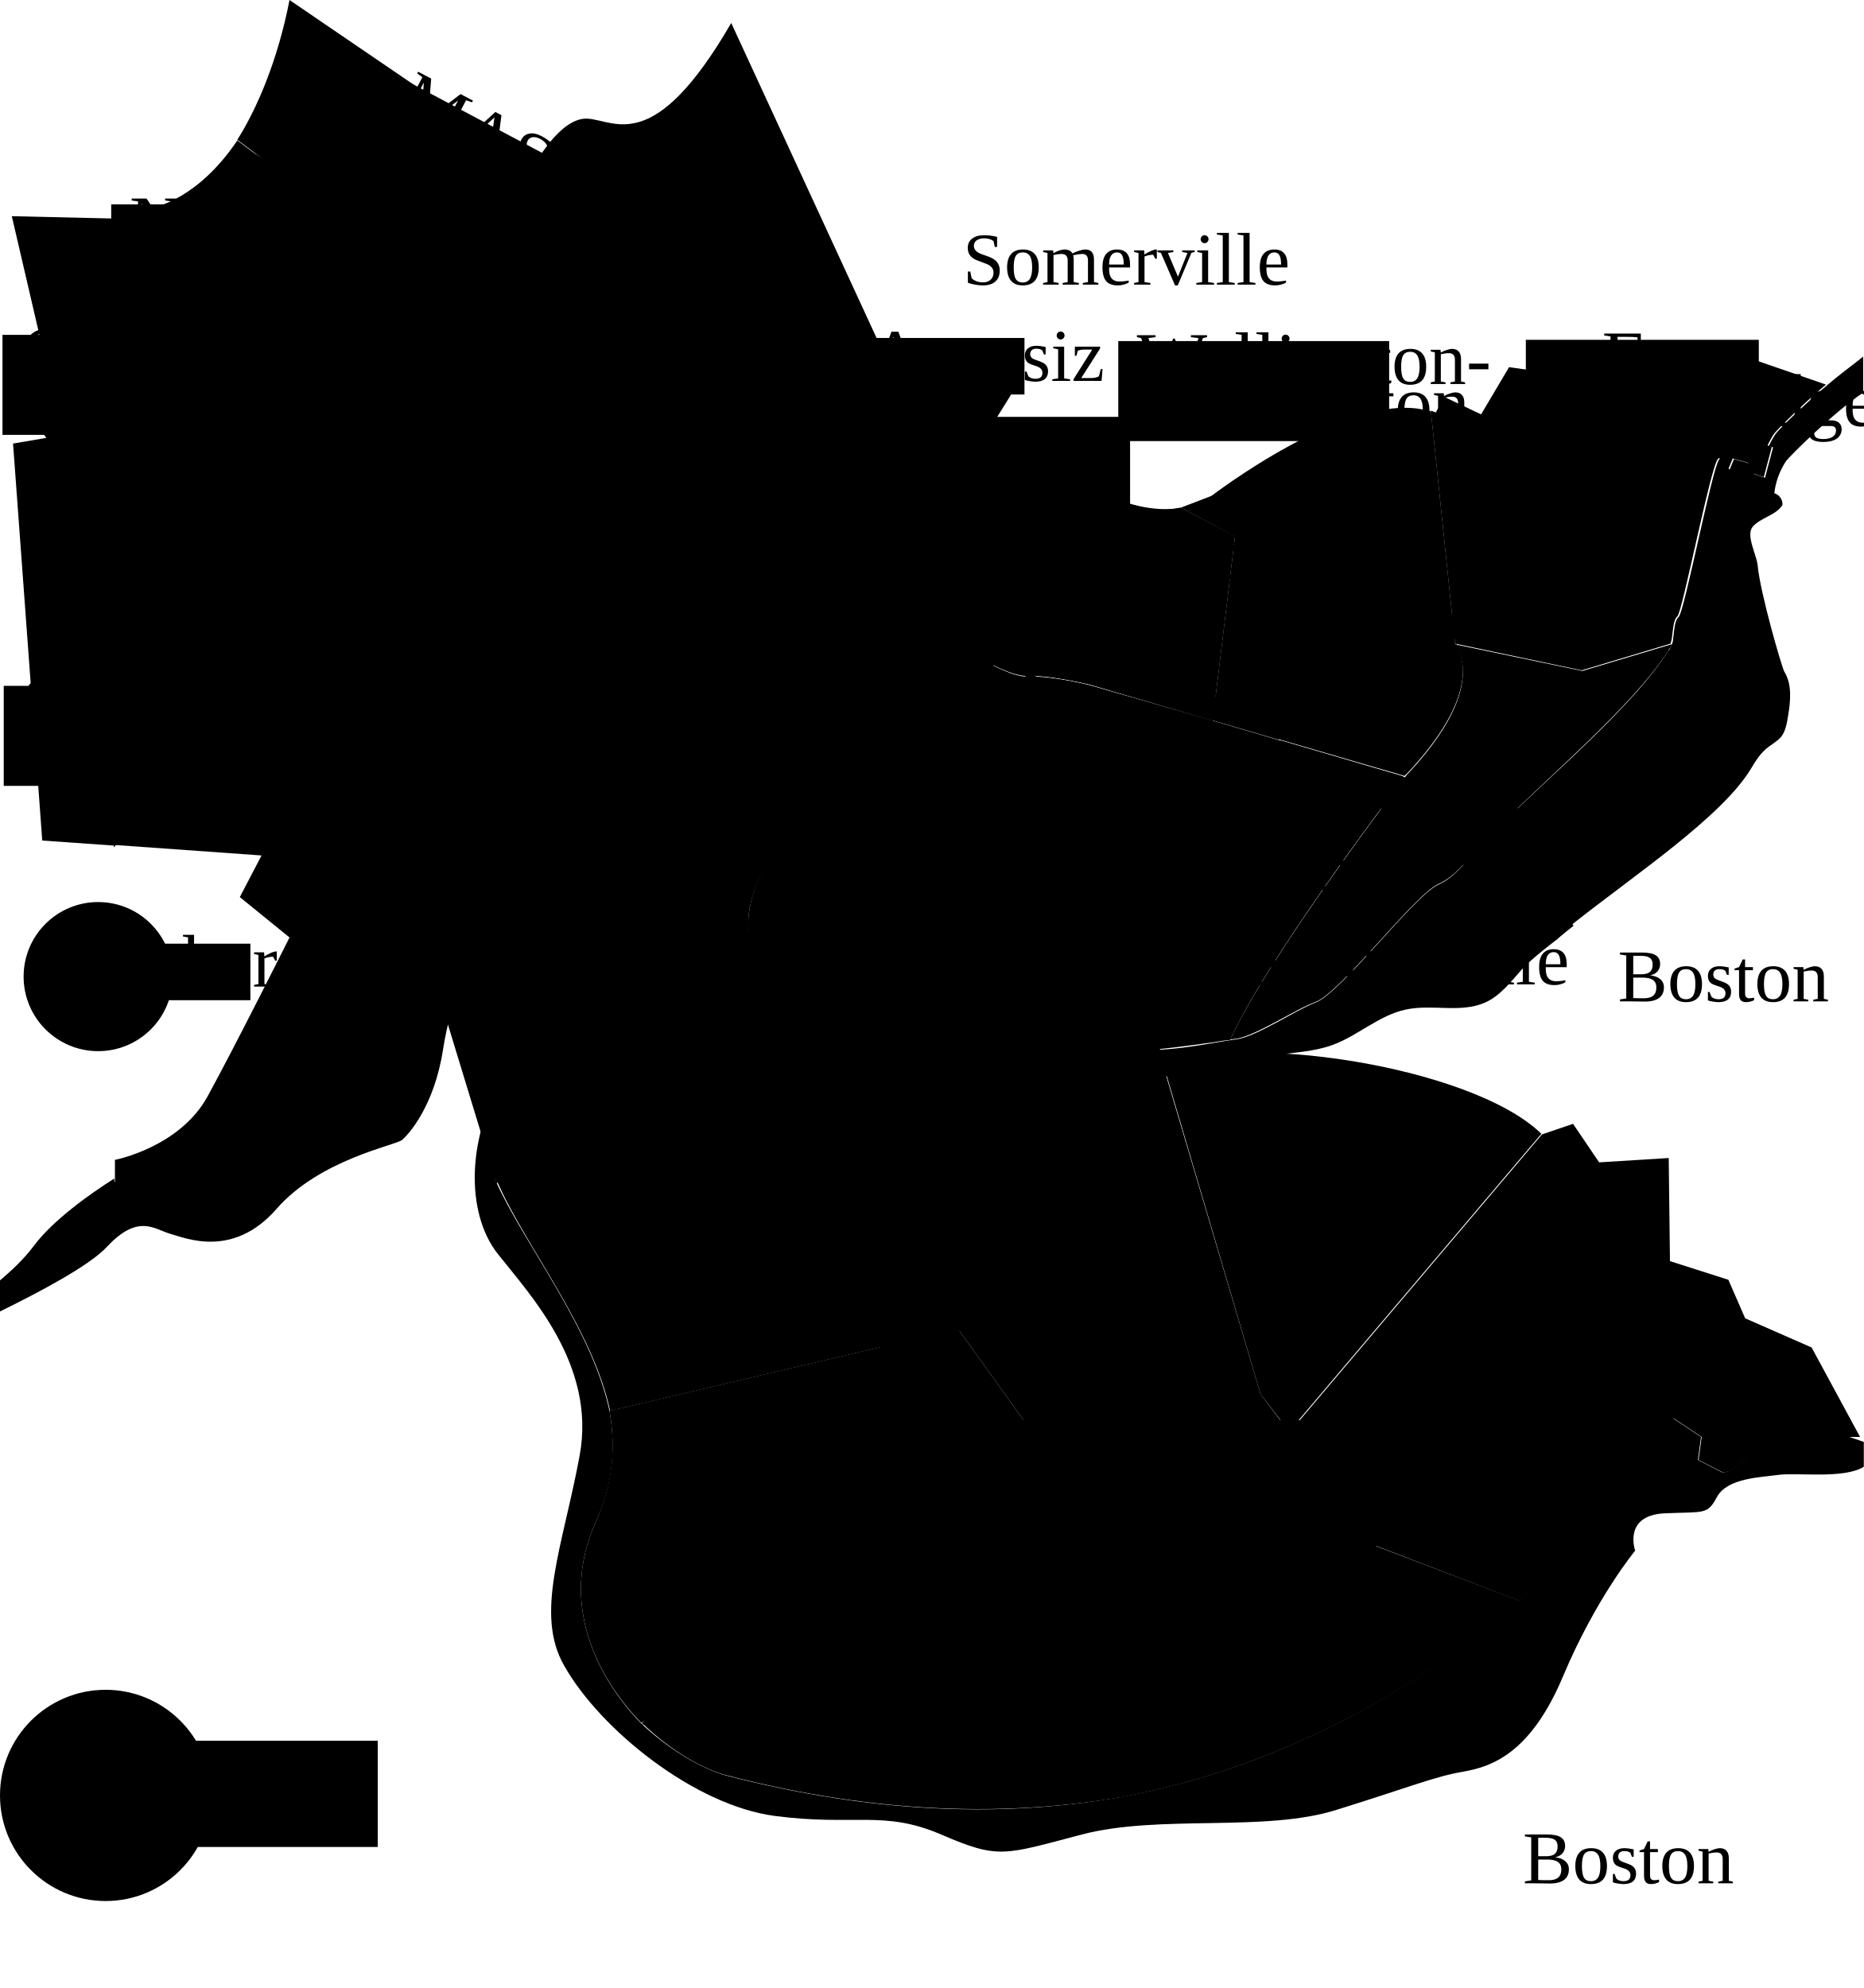
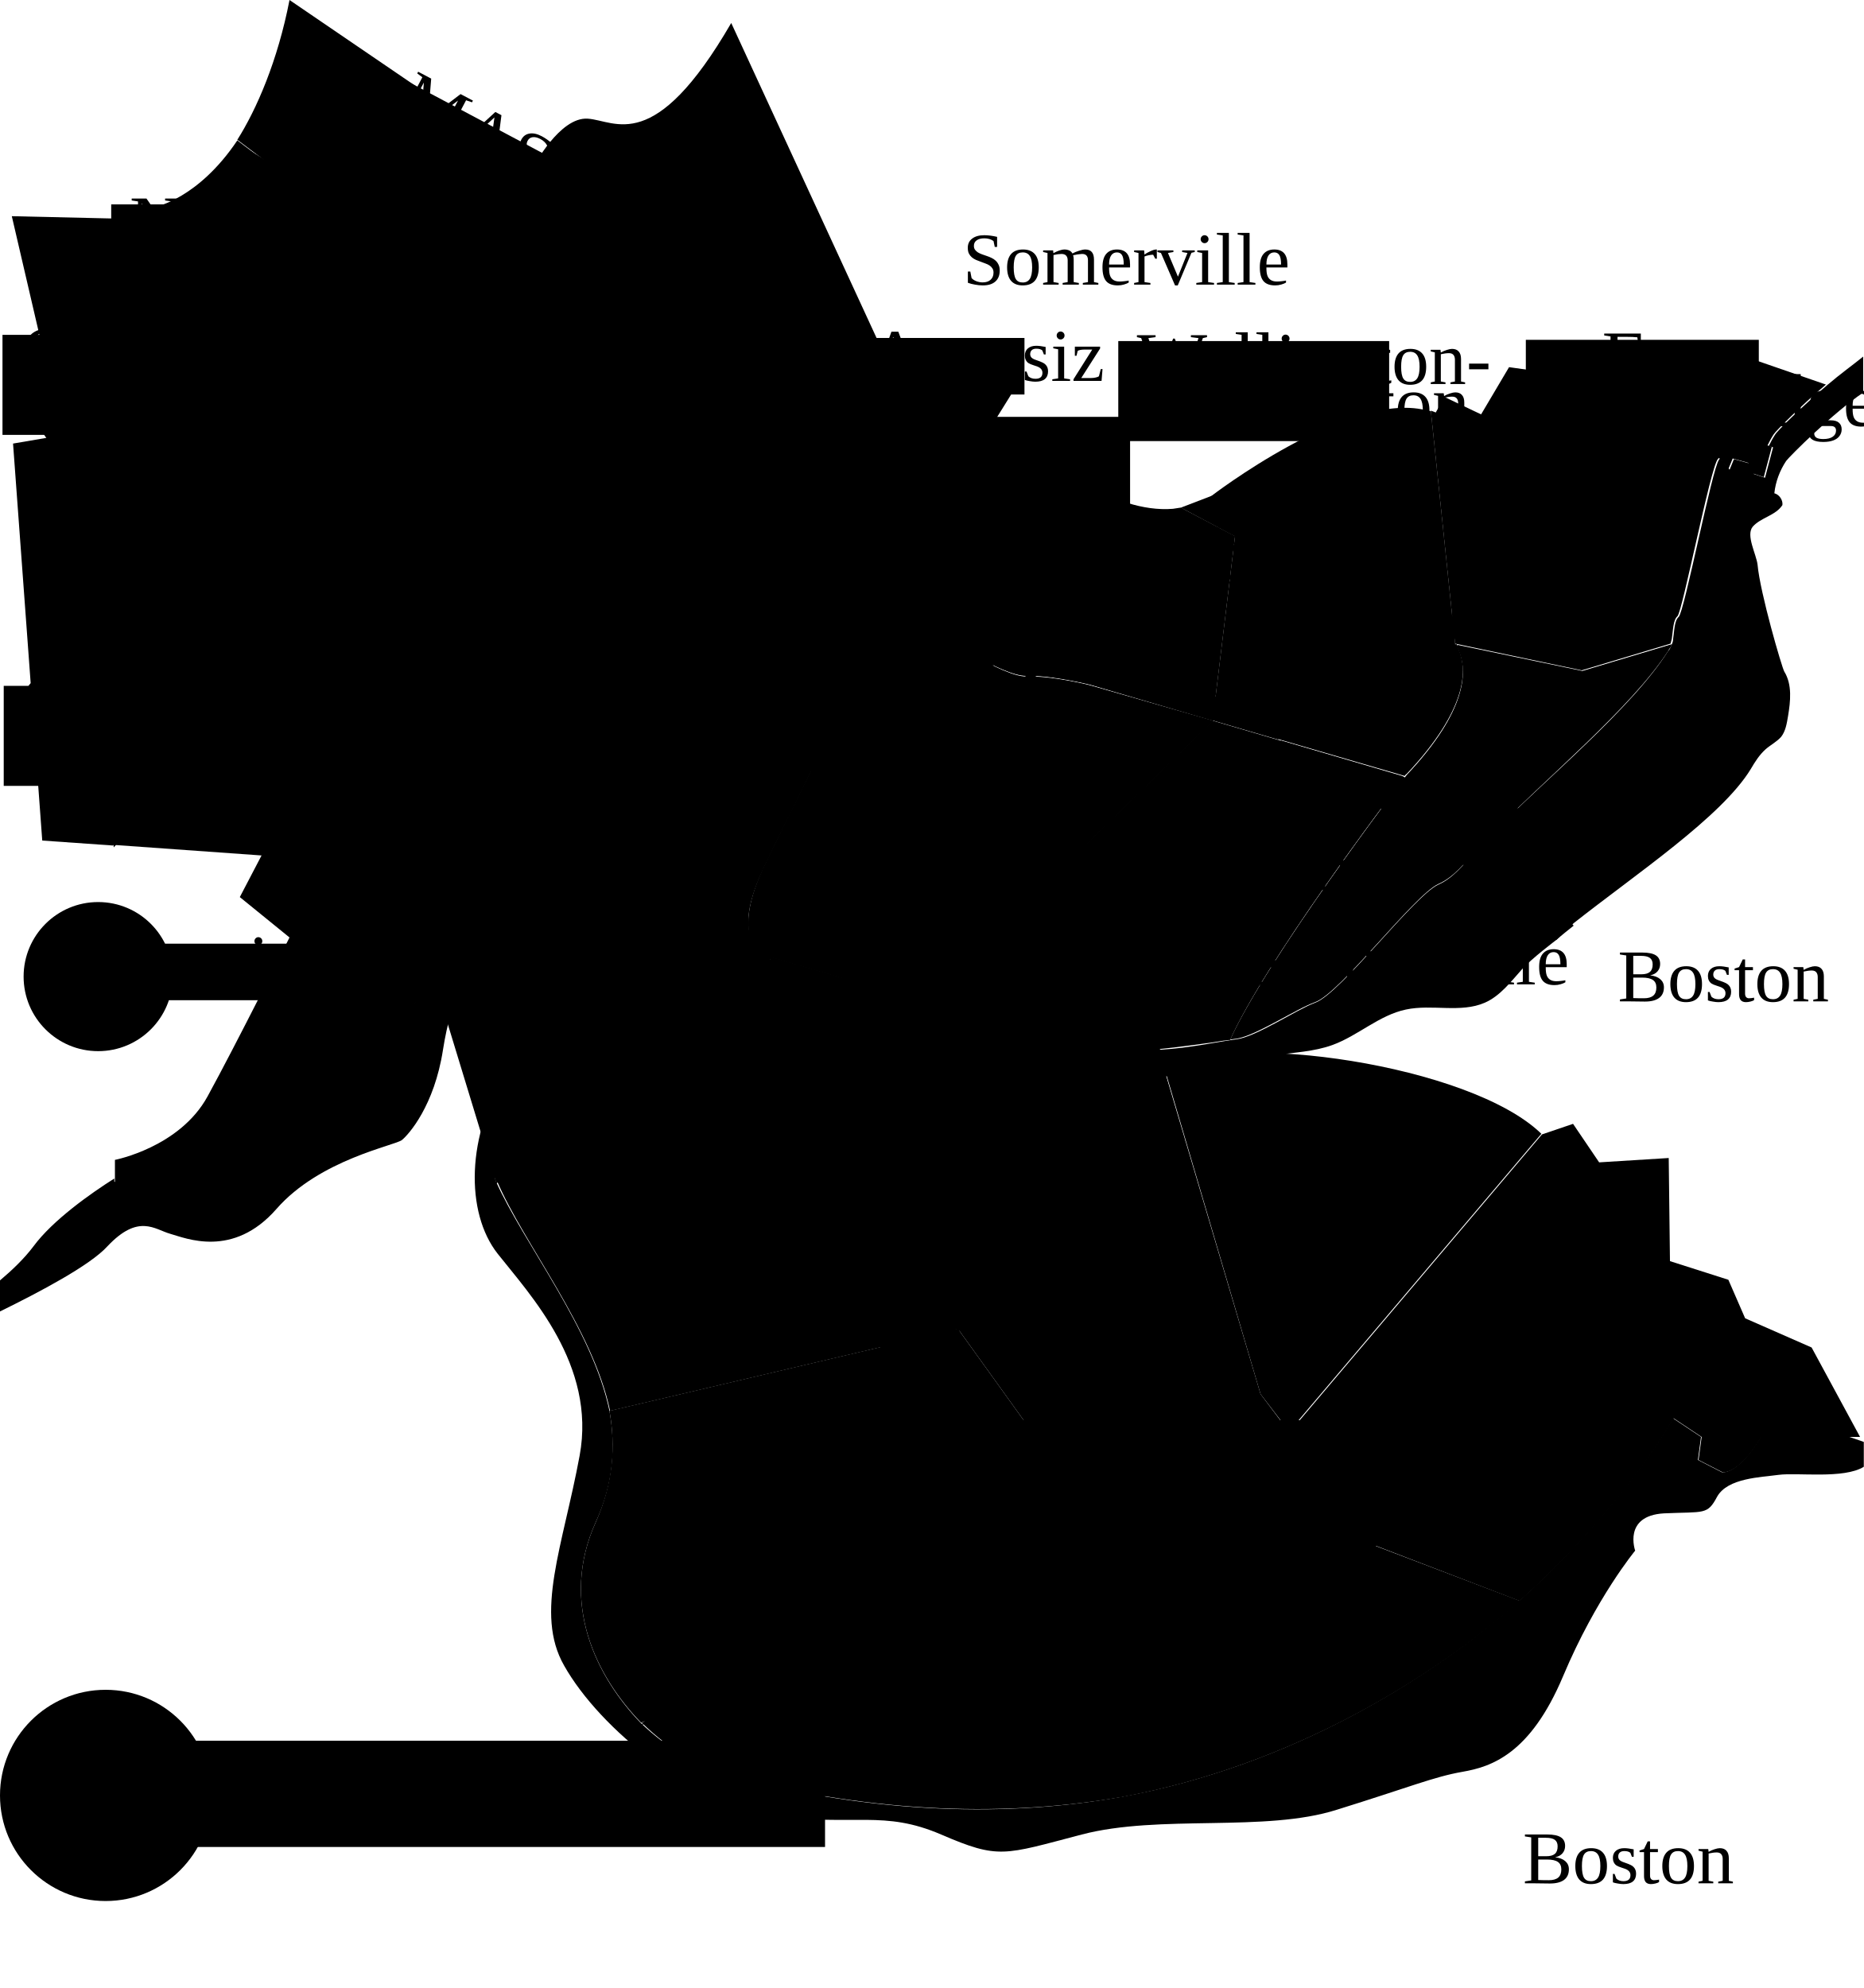
<svg xmlns="http://www.w3.org/2000/svg" version="1.1" x="0px" y="0px" viewBox="0 0 300 320" style="enable-background:new 0 0 300 320;" xml:space="preserve">
  <g id="small">
    <g class="neighborhoods">
      <path id="agassiz" data-term="Agassiz" class="st1" d="M186.3,119.5l-20.6-11.2l-4,3.5l-7-17.9c-0.4-0.2-7.6-9.2-7.6-9.2l-3.2-1.2                 c0.1,13.6-9.3,32.3-16.1,46.1c-1.9,3.7-3.6,7.3-5,10.2c-2.6,5.7-3,9.8-1.4,12.3c0.9,1.3,2.1,1.9,3,2.1l11.3,3.3v-5.2l40.4-8.8                 l-1.7-12.2L186.3,119.5z" />
      <path id="riverside" data-term="Riverside" class="st1" d="M98.2,227.1l56.1-13.2l-37.3-53.7l-37,29.9C84.3,200.2,95.4,213.8,98.2,227.1z" />
      <path id="cambridgeport" data-term="Cambridgeport" class="st1" d="M154.2,213.9l-56.1,13.2c1,5.7,0.6,11.6-2.2,17.9c-5.9,13,0.1,24.9,7.3,32.3l73.2-32.5                 L154.2,213.9z" />
      <path id="area-4" data-term="Area 4" class="st1" d="M207.5,230.5 202.9,224.4 190.8,183.6 154.2,213.9 176.4,244.8   " />
      <path id="mid-cambridge" data-term="Mid Cambridge" class="st1" d="M135.7,157.4l-11.3-3.3l-7.5,6.1l37.3,53.7l36.6-30.3l-3.3-11.1c-4.5,0.6-5.8-8.3-5.8-8.3                 l-0.5-20.9h-5.2l-40.4,8.8V157.4z" />
      <path id="wellington-harrington" data-term="Wellington Harrington" class="st1" d="M202.9,224.4l4.6,6l40.6-47.9c-11.5-11.2-50.1-16.5-59.3-10.6                 c-0.4,0.3-0.8,0.5-1.2,0.6L202.9,224.4z" />
      <path id="neightborhood-9" data-term="Neighborhood Nine" class="st1" d="M127.8,129.5c6.8-13.7,16.2-32.5,16.1-46.1L93.2,64.1l-0.1,0l-3.3-2.5                 C70.3,65,68.8,80,68.7,81.5l48.2,78.7l7.5-6.1c-0.9-0.2-2.1-0.8-3-2.1c-1.6-2.5-1.2-6.7,1.4-12.3                 C124.2,136.7,125.9,133.2,127.8,129.5z" />
      <path id="west-cambridge" data-term="West Cambridge" class="st1" d="M78.8,152.8c10.5-2.5,8.6,13.4,8.6,13.4s-9.4,18.1-7.5,23.9l37-29.9L68.7,81.5l-9.6,6.2                 l-9.9,1.6l-1,14.4l-0.1,0.1L18.3,136l23.8,1.7l-3.5,6.7l8,6.5c0,0-8.7,17.4-13.2,25.6c-4.5,8.2-14.9,10.2-14.9,10.2v3.7                 c0,0,0,0,8.4,3c8.4,3,12.7-1.5,14.2-4.7c1.5-3.2,17.1-10.4,17.1-10.4s6.2,0,7-8.7C65.9,160.7,68.4,155.3,78.8,152.8z" />
      <path id="strawberry-hill" data-term="Strawberry Hill" class="st1" d="M48.2,103.6l1-14.4L15,67.8c-0.4,0.5-1.2,1.6-1.2,1.6l-11.7,2l4.7,63.9l11.4,0.8                 L48.2,103.6z" />
      <path id="area-2" data-term="Area 2" class="st1" d="M221.3,248.8l-13.8-18.3l-31,14.3l-73.2,32.5c4.7,4.6,10.1,7.6,13.8,8.5                 c24.3,6.3,45.5,6.6,63.8,3.4c27.1-5.1,49.4-18.9,63.8-31.5L221.3,248.8z" />
      <path id="east-cambridge" data-term="East Cambridge" class="st1" d="M291.6,216.9l-10.7-4.7l-2.7-6.2l-9.4-3l-0.2-16.6l-11.2,0.7l-4.2-6.2l-5,1.7                 c0,0,0,0,0,0l-40.6,47.9l13.8,18.3l23.2,8.9c16.8-15,24.8-29.4,24.8-29.4l4.5,3l-0.5,3.7l3.9,2c3,0,6.2-5.7,6.2-5.7h15.9                 L291.6,216.9z" />
      <path id="cambridge-highlands" data-term="Cambridge Highlands" class="st1" d="M49.2,89.3l9.9-1.6l9.6-6.2c0.2-2.1,1.6-16.5,21.1-19.9l-51.6-39                 C31.9,32,25,33.3,25,33.3c-0.4,18.9-7.2,30.5-10,34.5L49.2,89.3z" />
      <path id="north-cambridge" data-term="North Cambridge" class="st1" d="M154.5,93.8c0.1,0,0.1,0.1,0.2,0.1l7-4.2l-9.1-28.1l-6.8,3L117.7,3.7                 c-12.4,21.4-18.6,15.7-23.1,15.4s-8.7,7.7-8.7,7.7L46.6,0c-1.9,9.8-5.3,17.6-8.4,22.5l55,41.6l53.9,20.5L154.5,93.8z" />
      <path id="other" data-term="Other" class="st1" d="M0,289a17,17 0 1,0 34,0a17,17 0 1,0 -34,0" />
    </g>
    <g class="water">
      <path class="st2" d="M34.1,82.9c-0.1-9.5,10.3-9.5,17-8.1c0,0,0.5,3.1,0.7,4.7c2.4,5.2,9.9,1.7,12.5,2.9                 c7.6,2.8-1.3,12.2-6.8,13.1c-0.8,0.1-2.8-2.8-3.5-1.9c-6.1,1.7-0.2,8.9-2.9,12.5c-0.5,1.7-4.3,3.1-7.5,3.5c0.5-7.3-5.2-8-8.4-13.1                 c-2-2.9-1.9-6.9,0.1-9.9C35,85.7,34.1,82.9,34.1,82.9z" />
      <path class="st2" d="M300,232.1l-2.3-0.8h-14.3c0,0-3.2,5.7-6.2,5.7l-3.9-2l0.5-3.7l-4.5-3c0,0-8.1,14.4-24.8,29.4                 c-14.3,12.6-36.7,26.5-63.8,31.5c-18.3,3.3-39.5,2.9-63.8-3.4c-3.7-1-9.1-4-13.8-8.5C96,269.9,90,258,95.9,245                 c2.9-6.3,3.2-12.2,2.2-17.9c-2.8-13.3-13.8-26.9-18.3-37c-1.9-5.8,7.5-23.9,7.5-23.9s1.9-15.9-8.6-13.4                 c-10.5,2.5-12.9,8-13.6,16.6c-0.8,8.7-7,8.7-7,8.7s-15.7,7.2-17.1,10.4c-1.5,3.2-5.7,7.7-14.2,4.7s-8.4-3-8.4-3v-0.5                 c-3.8,2.4-9.9,6.7-13,10.9c-1.5,2-3.5,3.9-5.4,5.5v5c6.3-3.1,14.5-7.4,17.3-10.5c5-5.3,7.6-2.7,10.1-2c2.5,0.7,10.1,4,17.1-4                 c7-8,19.1-10.2,20.2-11.1s5.2-5.5,6.6-14.5c1.4-8.9,4-13.6,8.8-11.6c4.8,2,8.3,4.6,1.6,14.9c-6.7,10.3-6.8,22.9-1.6,29.5                 c5.2,6.6,15.9,17.9,13.2,32.5c-2.7,14.6-7.3,25.4-2.5,33.8c5.8,10.3,21,22.5,33.9,24.2s17.5-1,26.8,3s10,3.3,22.6,0                 c12.6-3.3,29.5-0.3,41.1-4c11.6-3.6,15.6-5.3,20.2-6.1c4.6-0.8,10.9-2.8,16.2-15.4c5.3-12.6,11.6-20.2,11.6-20.2s-2-5.6,4.6-6                 c6.6-0.3,7,0.3,8.6-2.7c1.7-3,7-3.1,9.9-3.5c3-0.4,10.5,0.7,13.7-1.3V232.1z" />
    </g>
    <g class="dividers">
      <polyline class="st3" points="181.3,143.8 176.1,143.8 135.7,152.7 135.7,157.9 124.4,154.6 116.9,160.6 154.2,214.4 190.8,184.1                 187.6,173   " />
      <polyline class="st3" points="79.9,190.5 116.9,160.6 68.7,82 59.1,88.2 49.2,89.8   " />
      <polyline class="st3" points="18.3,136.4 48.2,104.1 49.2,89.8 15,68.2   " />
      <path class="st3" d="M38.2,23l55,41.6l53.9,20.5l7.4,9.1c0.1,0,0.1,0.1,0.2,0.1" />
      <path class="st3" d="M143.9,83.9c0.1,13.6-9.3,32.3-16.1,46.1c-1.9,3.7-3.6,7.3-5,10.2c-2.6,5.7-3,9.8-1.4,12.3                 c0.9,1.3,2.1,1.9,3,2.1" />
      <line class="st3" x1="98.2" y1="227.5" x2="154.2" y2="214.4" />
      <polyline class="st3" points="103.2,277.7 176.4,245.3 154.2,214.4   " />
      <polyline class="st3" points="176.4,245.3 207.5,231 202.9,224.9 190.8,184.1   " />
      <path class="st3" d="M89.8,62c-19.5,3.4-21,18.4-21.1,19.9" />
      <line class="st3" x1="176.4" y1="245.3" x2="180.8" y2="289.7" />
      <line class="st3" x1="244.5" y1="258.2" x2="221.3" y2="249.2" />
      <path class="st3" d="M248.1,183.1C248.1,183.1,248.1,183,248.1,183.1L207.5,231l13.8,18.3" />
      <path class="st4" d="M38.1,23l55,41.6l50.7,19.3c0.1,13.6-9.3,32.3-16.1,46.1c-1.9,3.7-3.6,7.3-5,10.2c-2.6,5.7-3,9.8-1.4,12.3                 c0.9,1.3,2.1,1.9,3,2.1l-7.5,6.1l37.3,53.7l22.2,30.9l4.3,44.4" />
    </g>
    <g class="labels">
      <text transform="matrix(0.8039 0.5947 -0.5947 0.8039 47.9975 23.9655)" class="st2 st5 st6">MASS AVE</text>
      <text transform="matrix(0.5764 0.8172 -0.8172 0.5764 153.0232 201.4263)" class="st2 st5 st6">MASS AVE</text>
      <g>
        <text transform="matrix(1 0 0 1 245.1088 303.1483)" class="st7 st5 st8">Boston</text>
      </g>
      <g>
        <text transform="matrix(1 0 0 1 199.9421 158.4442)" class="st7 st5 st8">Somerville</text>
      </g>
      <g>
        <rect x="154.2" y="228.6" class="st7" width="75.1" height="17.1" />
        <rect x="185.8" y="239.1" transform="matrix(0.7071 -0.7071 0.7071 0.7071 -117.1755 207.4111)" class="st7" width="12" height="12" />
        <text transform="matrix(1 0 0 1 157.2258 241.216)" class="st1 st5 st8">Kendall Sq.</text>
      </g>
      <g>
-         <rect x="16.8" y="280.2" class="st7" width="44" height="17.1" />
-         <text transform="matrix(1 0 0 1 19.7691 292.8826)" class="st1 st5 st8">Other</text>
+         <rect x="16.8" y="280.2" class="st7" width="116" height="17.1" />
+         <text transform="matrix(1 0 0 1 19.7691 292.8826)" class="st1 st5 st8">Outside Cambridge</text>
      </g>
      <g>
        <rect x="109.5" y="172.6" class="st7" width="74.5" height="17.1" />
        <rect x="140.8" y="183.1" transform="matrix(0.7071 -0.7071 0.7071 0.7071 -90.7577 159.1894)" class="st7" width="12" height="12" />
        <text transform="matrix(1 0 0 1 112.5198 185.216)" class="st1 st5 st8">CENTRAL Sq.</text>
      </g>
      <g>
        <rect x="112.6" y="67.1" class="st7" width="69.3" height="17.1" />
        <rect x="141.3" y="77.6" transform="matrix(0.7071 -0.7071 0.7071 0.7071 -16.0115 128.6427)" class="st7" width="12" height="12" />
        <text transform="matrix(1 0 0 1 115.636 79.716)" class="st1 st5 st8">PORTER Sq.</text>
      </g>
    </g>
  </g>
  <g id="large">
    <g class="neighborhoods">
      <path id="north-cambridge_3_" data-term="North Cambridge" class="st1" d="M40.1,58.1c0.4,0.1,1,0.1,1.8,0.1c6.1,0,23.1-2.7,32.2-4.2c0.6-0.1,0.9-0.1,1-0.2                 l0.1,0c3.8-0.6,37.2-5.5,43.2-5.5h0c0.2,0,0.5,0,0.7,0.1l0.4,0.1l1.4-1.3l0,0l9.6,2.2l0.4-0.7l1.9-3.5l-21-13.7l-3.1,4.5l-51-27.1                 c0,0,2,15.5-6.4,18c-6.7,1.9-5.5,8.9-5.5,8.9L1.9,34.8l5.3,22.8l0.2,0.7c3.5-1.2,8.4-1.8,14.6-1.8C30.6,56.6,38.4,57.8,40.1,58.1z                 " />
      <path id="cambridge-highlands_4_" data-term="Cambridge Highlands" class="st1" d="M23.9,91.2l17.6,3.3l11.9-6.5l8.9-12.2l-0.1-0.5c-1.4-6.4-0.7-11.5,2-15.3                 c2-2.8,4.8-4.3,6.9-5.1c1-0.4,1.9-0.6,2.6-0.8c-9.2,1.6-25.8,4.2-31.8,4.2c-0.8,0-1.3,0-1.8-0.1c-1.6-0.3-9.5-1.5-18.1-1.5                 c-6.2,0-11.1,0.6-14.6,1.8l0.2,0.8l0,0L4.2,66C13.6,78.1,16,88,16.5,91.5c0.1,0.3,0.1,0.6,0.1,0.8L23.9,91.2L23.9,91.2z" />
      <path id="wellington-harrington_4_" data-term="Wellington Harrington" class="st1" d="M234.2,103.7l-3.9-37.5c-0.3-0.1-0.6-0.2-0.9-0.2c-12.6-3-34.5,13.9-34.5,13.9                 c-1.2,0.8-2.4,1.3-3.6,1.6l-1.2,0.2l39.9,21.2L234.2,103.7z" />
      <path id="agassiz_3_" data-term="Agassiz" class="st1" d="M119.5,48.5l0.8,0.5c3.3,2.6,5.3,11.6,7.4,21.2l0,0c1,4.3,2,8.7,3.1,12.8                 c1.3,4.7,3.6,7.8,6.7,9.1c1.2,0.5,2.6,0.8,4.1,0.8c2.2,0,4.1-0.6,5-1l0.7-0.3l-1.2-3.1l0,0L165.2,75c-0.2-0.2-0.3-0.4-0.5-0.6                 c-4.1-5-5.8-4.7-5.8-4.7l4.6-7.4l-17.1-5.4l-1.3,2.3l-14.8-8.9l-0.1-0.1l0.4-0.7l-9.6-2.2L119.5,48.5z" />
      <path id="mid-cambridge_4_" data-term="Mid Cambridge" class="st1" d="M147.4,91.8l-0.7,0.3c-0.9,0.4-2.9,1-5.1,1c-0.4,0-0.8,0-1.2-0.1l0.6,9.2l10.7,0.1l0,0                 c0.1,0.1,9.6,6.5,13.5,6.5c0.1,0,0.1,0,0.2,0c0.2,0,0.4,0,0.6,0c3.8,0,9.6,1.4,9.8,1.5l19.4,5.7l3.6-29.7l-7.6-4l-1.1-0.6                 l-1.3,0.2c-9.8,0.8-20.1-8.1-20.1-8.1l-2.9,2c0,0,0,0,0,0c-0.2-0.2-0.3-0.4-0.5-0.7l-18.9,13.7L147.4,91.8z" />
      <path id="strawberry-hill_4_" data-term="Strawberry Hill" class="st1" d="M53.7,123.3l4.6-21.4l-9,2.5l0,0l-7.7-9.9l-17.6-3.3l-7.3,1.2c0,0.3,0,0.5,0,0.5                 l-0.5,0.4L10.1,98l34,35.8l9.4-4.3l0.7-0.3l-4.1-4.5L53.7,123.3z" />
      <path id="neightborhood-9_1_" data-term="Neighborhood Nine" class="st1" d="M137.6,92.3c-3.1-1.4-5.4-4.5-6.7-9.2c-1.2-4.1-2.1-8.5-3.1-12.8l0,0                 c-2.1-9.5-4.1-18.5-7.4-21.2l-0.8-0.5l-0.4-0.1c-0.2-0.1-0.5-0.1-0.7-0.1h0c-6,0-39.4,4.9-43.2,5.5l-0.1,0c0,0,0,0,0,0l0,0                 c0,0-1.7,0.2-4,1.1c-2,0.8-4.8,2.3-6.8,5.1c-2.7,3.8-3.4,8.9-2,15.3l0.1,0.5L104.9,86l35.8,12.1l-0.3-5.1                 C139.4,92.9,138.4,92.6,137.6,92.3z" />
      <path id="area-4_1_" data-term="Area 4" class="st1" d="M234.2,103.7L234.2,103.7l-4.2-0.9l-31.2-16.6l-3.6,29.7l30.9,9l0,0c0.1-0.1,0.2-0.3,0.3-0.3                 l0,0c9.9-10.5,9.6-16.7,8.6-19.5l-0.5-1.4L234.2,103.7z" />
      <path id="riverside_3_" data-term="Riverside" class="st1" d="M175.8,110.4c-0.2-0.1-5.9-1.5-9.8-1.5c-0.2,0-0.4,0-0.6,0c-0.1,0-0.1,0-0.2,0                 c-3.9,0-13.4-6.5-13.5-6.6l0,0l-10.7-0.1l0.2,3.4l0,0l-3.1,15.7c0.2,0,0.5-0.1,0.8-0.1c0.5-0.2,1.2-0.4,1.9-0.8                 c1.3-0.7,7.3-4.2,8.7-3.7c1,0.3,5.4,2,6,2.9c6.3,10,9.3,12,12.3,22c0.1,0.3,0.2,0.6,0.3,0.9l27.2-26.5L175.8,110.4z" />
      <path id="east-cambridge_3_" data-term="East Cambridge" class="st1" d="M282.9,58.1l-12.1,2.7l-3.2-1.6l-5.6,2.6l-19.1-2.7l-4.5,7.6l-5.9-2.8l-1.4,2.5l0,0                 c-0.2-0.1-0.5-0.2-0.8-0.3l3.9,37.5l20.4,4.3l14.3-4.3c0.1-0.3,0.1-0.5,0.2-0.8c0.2-1.3,0.2-3,0.9-3.6c0.8-0.7,5.3-23.9,6.5-25.3                 c0.1-0.1,0.1-0.1,0.2-0.2l1.5,1.8l0.7-1.7l2.5,0.7l0.7,1.7l1.8,0.6l1.3-4.9l-0.7-0.2c0.3-0.6,0.6-1.2,1-1.8c0.3-0.5,4.4-4.6,8.4-8                 l0,0L282.9,58.1z" />
      <path id="area-2_4_" data-term="Area 2" class="st1" d="M254.7,108L254.7,108l-20.1-4.2l0.5,1.4c1,2.8,1.3,9-8.6,19.5l0,0                 c-1.5,1.9-22.5,29.6-28.4,42.6c0.3,0,0.6-0.1,0.9-0.1c0,0,0,0,0,0c3.2-0.5,9.6-4.8,12.7-5.9c4.1-1.5,15.9-17.2,19.8-19                 c2.5-1.1,4.2-3.3,6-5.4l13,14.4c0.9-0.8,1.8-1.5,2.8-2.3L240,134.3c8.5-8.7,22.6-20.4,28.5-29.5c0.1-0.2,0.2-0.4,0.4-0.6                 c0.1-0.1,0.1-0.3,0.2-0.5L254.7,108z" />
      <path id="cambridgeport_4_" data-term="Cambridgeport" class="st1" d="M195.2,116L195.2,116L195.2,116L168,142.5c0.1,0.3,0.2,0.5,0.2,0.8                 c0.1,0.3,0.1,0.6,0.2,0.8c0.9,3.4,4.7,14.9,6.9,17.7c3.5,4.5,5.3,7.6,11,7.1c3.2-0.3,8.8-1.1,8.8-1.1c0.6-0.1,1.2-0.2,1.9-0.3                 c0.3,0,0.6-0.1,1-0.1c5.6-12.5,25.3-38.7,28.1-42.3L195.2,116z" />
      <path id="west-cambridge_3_" data-term="West Cambridge" class="st1" d="M141,102.2L141,102.2L141,102.2l-0.3-4l-35.8-12.1L62.4,75.8L53.5,88l-11.9,6.5                 l7.7,9.9l9.1-2.5l0,0l-4.6,21.4l0,0l-3.4,1.3l4.1,4.5l0.8-0.4l18.3-8.4l1.1,5.2l9.9-1.4c2.1,3.8,3.9,14.7,3.9,21.6                 c0.1,7-5.1,9.6-5.1,9.6l2.1,2.8l0,0c1.8-1,4.5-0.9,7.1-1c0,0,0,0,0,0c0.1,0,0.3,0,0.4,0c0,0,0.1,0,0.1,0c0.1,0,0.2,0,0.3,0                 c0,0,0.1,0,0.1,0c0.1,0,0.2,0,0.3,0c0,0,0.1,0,0.1,0c0.1,0,0.2,0,0.3,0c0,0,0.1,0,0.1,0c0.1,0,0.2,0,0.2,0c0.1,0,0.1,0,0.2,0                 c0.1,0,0.2,0,0.2,0c0.1,0,0.1,0,0.2,0c0.1,0,0.1,0,0.2,0c0.1,0,0.1,0,0.2,0c0.1,0,0.1,0,0.2,0c0.1,0,0.1,0,0.2,0                 c0.1,0,0.1,0,0.2-0.1c0,0,0.1,0,0.1,0c0.1,0,0.1,0,0.2-0.1c0,0,0.1,0,0.1,0c0.1,0,0.1,0,0.2-0.1c0,0,0.1,0,0.1,0                 c0.1,0,0.1-0.1,0.2-0.1c0,0,0.1,0,0.1,0c0.1,0,0.2-0.1,0.3-0.2c3.2-1.8,2.6-5,4.2-8.9c2.2-5.3,9.5-14.1,8.1-17.3                 c-0.8-1.7-2.2-3.4-3.6-5.1l2.4-2.6c-0.1-0.2-0.2-0.4-0.3-0.5c-0.2-0.4-0.3-0.9-0.4-1.3l-2.8,3.1c-0.5-0.7-1-1.5-1.4-2.2                 c-1.6-3.4,2.9-9.3,6.5-10.5c3.6-1.2,8.4-2.5,11.3-0.1c2.9,2.4,7.4,3.7,9.3,6.9c3.8,1.1,4.7,3.2,6.4,3.6c0.3,0.1,0.5,0.1,0.8,0.1                 l3.1-15.7L141,102.2z" />
      <path id="other_1" data-term="Other" class="st1" d="M3.8,157.2a12,12 0 1,0 24,0a12,12 0 1,0 -24,0" />
    </g>
    <g class="water">
      <path class="st2" d="M294.1,62L294.1,62L294.1,62c-4,3.4-8.1,7.4-8.4,8c-0.4,0.6-0.7,1.2-1,1.8l0.7,0.2l-1.3,4.9l-1.8-0.6                 l-0.7-1.7l-2.5-0.7l-0.7,1.7l-1.5-1.8c-0.1,0.1-0.2,0.1-0.2,0.2c-1.1,1.3-5.6,24.6-6.5,25.3c-0.7,0.6-0.7,2.3-0.9,3.6                 c0,0.3-0.1,0.6-0.2,0.8l0,0c-0.1,0.2-0.1,0.3-0.2,0.5c-0.1,0.2-0.2,0.4-0.4,0.6c-5.8,9.2-19.9,20.8-28.5,29.5l-2.5,2.7                 c-1.8,2-3.5,4.3-6,5.4c-3.9,1.8-15.7,17.5-19.8,19c-3,1.1-9.5,5.5-12.7,5.9c0,0,0,0,0,0c-0.3,0-3.2,0.5-3.8,0.6l-1.8,0.3                 c-2,0.3-3.8,0.6-7,0.8c-5.7,0.5-7.5-2.6-11-7.1c-2.1-2.8-6-14.3-6.9-17.7c-0.1-0.3-0.1-0.6-0.2-0.8c-0.1-0.3-0.2-0.6-0.2-0.8l0,0                 c-0.1-0.3-0.2-0.6-0.3-0.9c-3-10-5.9-12-12.3-22c-0.6-0.9-5-2.6-6-2.9c-1.4-0.4-7.4,3-8.7,3.7c-0.7,0.4-1.4,0.7-1.9,0.8                 c-0.3,0.1-0.6,0.1-0.8,0.1l0,0c-0.3,0-0.6,0-0.8-0.1c-1.7-0.4-2.6-2.6-6.4-3.6c-1.9-3.2-6.4-4.5-9.3-6.9s-7.7-1.1-11.3,0.1                 s-8.1,7.1-6.5,10.5c0.3,0.7,0.8,1.5,1.4,2.2l1.1,1.4c1.4,1.7,2.8,3.4,3.6,5.1c1.4,3.2-5.8,12-8.1,17.3c-1.6,3.9-1.1,7.1-4.2,8.9                 c-0.1,0.1-0.2,0.1-0.3,0.2c0,0-0.1,0-0.1,0c-0.1,0-0.1,0.1-0.2,0.1c0,0-0.1,0-0.1,0c-0.1,0-0.1,0.1-0.2,0.1c0,0-0.1,0-0.1,0                 c-0.1,0-0.1,0-0.2,0.1c0,0-0.1,0-0.1,0c-0.1,0-0.1,0-0.2,0.1c-0.1,0-0.1,0-0.2,0c-0.1,0-0.1,0-0.2,0c-0.1,0-0.1,0-0.2,0                 c-0.1,0-0.1,0-0.2,0c-0.1,0-0.1,0-0.2,0c-0.1,0-0.2,0-0.2,0c0,0-0.1,0-0.2,0c-0.1,0-0.2,0-0.2,0c0,0-0.1,0-0.1,0                 c-0.1,0-0.2,0-0.3,0c0,0-0.1,0-0.1,0c-0.1,0-0.2,0-0.3,0c0,0-0.1,0-0.1,0c-0.1,0-0.2,0-0.3,0c0,0-0.1,0-0.1,0c-0.1,0-0.3,0-0.4,0                 c0,0,0,0,0,0c-2.5,0.1-5.2,0-7.1,1l0,0l-0.1-0.2c-0.1,0.2-0.2,0.3-0.2,0.4c-4,2.6-4,12.5-5.8,16.9c-0.2,0.6-0.6,1.1-1.1,1.6H82                 c0.9-1,1.6-2,2.1-3.2c1.8-4.4,0.7-10.4,4.7-13c3-2,7.1,0,10.2-1.8c2.1-1.2,3.6-4.6,4.6-6.9c2.2-5.3,5.1-7.6,7.3-12.8                 c3.5-0.2,5.2-7,3.8-10.2c-1.2-2.8-6.1-4.9-6.8-8.6c-0.5-3.1,1.8-6.6,4.9-7.6c3.6-1.2,7.6,0.2,10.5,2.6s4.9,5.7,6.9,8.9                 c1.4,0.4,2.9,0.6,4.3,0.7l0,0c5.2,0.7,10.1-1.2,12.8-2.7c1.3-0.7,2.7-1.5,4-1.1c1,0.3,1.7,1.3,2.2,2.2c6.9,10.8,12,22.7,15.3,35.1                 c0.9,3.4,1.7,6.9,3.8,9.7c3.5,4.5,9.9,5.8,15.6,5.3c1.8-0.2,6.4-1.1,8.3-1.5l0,0c0.3-0.1,0.6-0.1,0.9-0.2l0,0                 c2.5-0.6,5-1.2,7.6-1.6c3.2-0.5,6.5-0.6,9.5-1.7c4.1-1.5,7.5-4.8,11.8-5.7c4.2-0.9,8.8,0.6,12.7-1.1c2.5-1.1,4.2-3.4,6-5.4                 c1.4-1.6,5.5-4.7,5.5-4.7c0,0,2.8-2.7,2.8-2.7c10-7.9,23.8-17.1,28.5-24.8c0.7-1.2,1.4-2.3,2.4-3.2c0.8-0.7,1.8-1.2,2.5-2                 c0.7-0.9,0.9-2.1,1.1-3.3c0.4-2.4,0.7-5.1-0.6-7.2c-0.4-0.7-3.9-12.7-4.3-17.2c-0.2-1.7-1.9-4.7-0.8-6.1c1.3-1.5,3.7-1.8,4.8-3.5                 c0.1-0.8-0.5-1.7-1.3-1.9c0.2-1.9,0.9-3.7,1.9-5.2c0.5-0.7,7.6-7.8,12.4-11v-5.8C298.3,58.7,296.2,60.2,294.1,62z" />
      <path class="st2" d="M25.3,95.1c-1.2-1-2-2.4-2.3-4c-0.1-0.5-0.1-1.1,0.1-1.6c0.1-0.3,0.4-0.6,0.7-0.9c1.3-1.3,2.8-2.3,4.4-3                 c1.2-0.6,2.6-1,3.2-2.3c0.3-0.6,0.3-1.3,0.7-1.9c0.5-0.8,3.1-1.7,4-1.5c0.9,0.1,1.8,0.6,2.6,1c2,1.1,4,2.1,6,3.2                 c0.8,0.4,1.7,0.9,2.6,0.8c0.9-0.1,1.7-0.7,2.5-1.3c2.6-2.1,4.4-3.9,6.9-6c0.4-0.3,0.7-0.6,1.2-0.6c0.7-0.1,1.3,0.5,1.7,1.1                 c1.4,2,1.7,4.5,1.9,7c0.1,0.6,0.1,1.3-0.2,1.9c-0.7,1.7-3.1,2.2-3.9,3.8c-0.4,0.7-0.4,1.7-1.2,1.9c-0.2,0.1-0.5,0-0.7,0                 c-1-0.2-3-0.3-4-0.2c-0.4,0-0.7,0.1-1,0.3c-0.7,0.5-0.7,1.5-0.6,2.4c0.2,2.1,0.6,3.5,2.1,4.9c1.2,1,2.9,1.4,4,2.4                 c0.2,0.2,0.4,0.5,0.5,0.8c0.2,0.8-5.3,5.4-7.3,6.7c-0.2,0.1-0.3,0.2-0.5,0.2c-0.5,0.1-1-0.4-1.3-0.8c-0.7-1-1.2-2.2-1.9-3.1                 s-1.7-1.8-2.9-2c-1.9-0.3-3.6,1-5.4,1.4c-1.8,0.4-3.8,0-5.2-1.1c-1.4-1.1-2.3-3-2.3-4.8c0-0.5-0.4-2.3-1.1-2.7                 C27.8,96.7,25.3,95.1,25.3,95.1z" />
      <path class="st2" d="M24.7,98c-0.5,0-0.8-0.5-1-1c-0.2-0.5-0.5-1-1-1.1c-0.2,0-0.3,0-0.5,0.1c-0.5,0.2-0.8,0.7-0.7,1.1                 c0.1,0.6,0.9,0.8,1.4,1.2c0.7,0.5,0.9,1.4,1.1,2.2s0.7,1.7,1.6,1.8c0.6,0.1,1.3-0.3,1.6-0.9c0.3-0.6,0.4-1-0.2-2.3                 S24.7,98,24.7,98z" />
      <path class="st2" d="M23.8,79.7c0.1,0.7-0.8,1.3-1.9,1.5c-1.2,0.2-2.2-0.2-2.3-0.9c-0.1-0.7,0.6-1.7,1.8-1.9                 C22.5,78.2,23.7,79,23.8,79.7z" />
      <path class="st2" d="M34.1,76c0.4,1-0.2,2.2-1.4,2.6c-1.1,0.4-2.4,0-2.8-1c-0.4-1-0.4-1.5,0.7-2C31.9,75.2,33.7,75,34.1,76z" />
    </g>
    <g class="dividers">
      <polyline id="cambridgeport_3_" class="st3" points="226.1,125.1 195.2,116.1 195.2,116.1   " />
      <line id="mid-cambridge_2_" class="st3" x1="140.4" y1="93.1" x2="140.7" y2="98.3" />
      <polyline class="st3" points="141,102.2 141.2,105.6 138.1,121.4   " />
      <polyline class="st3" points="119.5,48.5 120.8,47.2 130.4,49.4   " />
      <line class="st3" x1="195.2" y1="116" x2="226.1" y2="125" />
      <path id="riverside_5_" class="st3" d="M168,142.6l27.2-26.5l-19.4-5.6c-0.2-0.1-5.9-1.5-9.8-1.5c-0.2,0-0.4,0-0.6,0                 c-0.1,0-0.1,0-0.2,0c-3.9,0-13.4-6.5-13.5-6.6l0,0l-10.7-0.1" />
      <polyline id="west-cambridge_5_" class="st3" points="138,121.5 141.2,105.7 140.9,102.3 140.9,102.3 140.9,102.3 140.7,98.3                 104.9,86.2 62.3,75.9 53.4,88.1 41.5,94.6   " />
      <path id="north-cambridge_5_" class="st3" d="M7.3,58.5c3.5-1.2,8.4-1.8,14.6-1.8c8.7,0,16.5,1.2,18.1,1.5c0.4,0.1,1,0.1,1.8,0.1                 c6.1,0,23.1-2.7,32.2-4.2c0.6-0.1,0.9-0.1,1-0.2l0.1,0c3.8-0.6,37.2-5.5,43.2-5.5h0c0.2,0,0.5,0,0.7,0.1l0.4,0.1l1.4-1.3l0,0                 l9.6,2.2" />
      <polyline id="wellington-harrington_3_" class="st3" points="190.1,81.7 230,102.9 234.2,103.8 230.3,66.3   " />
      <path id="agassiz_4_" class="st3" d="M119.5,48.7l0.8,0.5c3.3,2.6,5.3,11.6,7.4,21.2l0,0c1,4.3,2,8.7,3.1,12.8                 c1.3,4.7,3.6,7.8,6.7,9.1c1.2,0.5,2.6,0.8,4.1,0.8c2.2,0,4.1-0.6,5-1l0.7-0.3l-1.2-3.1l0,0l18.9-13.7" />
      <line id="mid-cambridge_6_" class="st3" x1="195.2" y1="116.1" x2="198.7" y2="86.4" />
      <polyline id="strawberry-hill_6_" class="st3" points="54.3,129.3 50.2,124.8 53.6,123.4 58.2,102 49.2,104.5 49.2,104.5                 41.5,94.6 23.9,91.3 16.6,92.5   " />
      <path id="neightborhood-nine_5_" class="st3" d="M75.1,53.9L75,54c0,0,0,0,0,0l0,0c0,0-1.7,0.2-4,1.1c-2,0.8-4.8,2.3-6.8,5.1                 c-2.7,3.8-3.4,8.9-2,15.3l0.1,0.5" />
      <path id="area-2_6_" class="st3" d="M268.7,104.3c0.1-0.1,0.1-0.3,0.2-0.5l-14.3,4.3l0,0l-20.1-4.2l0.5,1.4c1,2.8,1.3,9-8.6,19.5                 l0,0c-1.5,1.9-22.5,29.6-28.4,42.6" />
      <path class="st9" d="M57.3,18.3c0,0,54.8,29.7,60.9,29.8c6.1,0.1,8.2,19.8,12.4,34.8c2,7.3,6,9.5,9.5,9.9l0.6,9.2l10.8,0.1                 c0,0,9.8,6.7,13.6,6.6s10.4,1.5,10.4,1.5l50.2,14.7l8.3,5l17.8,20.3" />
    </g>
    <g class="labels">
      <g>
        <text transform="matrix(1 0 0 1 78.9962 98.1154)">
          <tspan x="0" y="0" class="st10 st5 st11">West</tspan>
          <tspan x="-8.5" y="7" class="st10 st5 st11">Cambridge</tspan>
        </text>
        <rect x="67.5" y="91.2" class="st7" width="37.5" height="16.1" />
        <text transform="matrix(1 0 0 1 78.9962 98.1154)">
          <tspan x="0" y="0" class="st1 st5 st11">West</tspan>
          <tspan x="-8.5" y="7" class="st1 st5 st11">Cambridge</tspan>
        </text>
      </g>
      <g>
        <rect x="149.1" y="136.6" class="st7" width="51.9" height="9.1" />
        <text transform="matrix(1 0 0 1 152.0867 143.4809)" class="st1 st5 st11">Cambridgeport</text>
      </g>
      <g>
        <rect x="223.4" y="130.1" class="st7" width="24.3" height="9.1" />
        <text transform="matrix(1 0 0 1 226.3832 136.9565)" class="st1 st5 st11">Area 2</text>
      </g>
      <g>
        <rect x="245.6" y="54.7" class="st7" width="37.5" height="16.1" />
        <text transform="matrix(1 0 0 1 257.8744 61.5467)">
          <tspan x="0" y="0" class="st1 st5 st11">East</tspan>
          <tspan x="-9.2" y="7" class="st1 st5 st11">Cambridge</tspan>
        </text>
      </g>
      <g>
        <rect x="17.9" y="32.9" class="st7" width="58.1" height="9.1" />
        <text transform="matrix(1 0 0 1 20.8554 39.8145)" class="st1 st5 st11">North Cambridge</text>
      </g>
      <g>
        <rect x="143.2" y="115" class="st7" width="33.7" height="9.1" />
        <text transform="matrix(1 0 0 1 146.1522 121.8965)" class="st1 st5 st11">Riverside</text>
      </g>
      <g>
        <rect x="208.7" y="97.4" class="st7" width="24.5" height="9.1" />
        <text transform="matrix(1 0 0 1 211.6582 104.2873)" class="st1 st5 st11">Area 4</text>
      </g>
      <g>
        <rect x="63.4" y="60.3" class="st7" width="55.4" height="9.1" />
        <text transform="matrix(1 0 0 1 66.3582 67.1626)" class="st1 st5 st11">Neighborhood 9</text>
      </g>
      <g>
        <rect x="0.6" y="110.4" class="st7" width="43.4" height="16.1" />
        <text transform="matrix(1 0 0 1 3.5505 117.3052)">
          <tspan x="0" y="0" class="st1 st5 st11">Strawberry </tspan>
          <tspan x="12.8" y="7" class="st1 st5 st11">Hill</tspan>
        </text>
      </g>
      <g>
-         <rect x="14.3" y="151.9" class="st7" width="26" height="9.1" />
-         <text transform="matrix(1 0 0 1 17.3303 158.8052)" class="st1 st5 st11">Other</text>
+         <rect x="14.3" y="151.9" class="st7" width="62" height="9.1" />
+         <text transform="matrix(1 0 0 1 17.3303 158.8052)" class="st1 st5 st11">Outside Cambridge</text>
      </g>
      <g>
        <rect x="145.7" y="86.3" class="st7" width="49.5" height="9.1" />
        <text transform="matrix(1 0 0 1 148.7198 93.1971)" class="st1 st5 st11">Mid Cambridge</text>
      </g>
      <g>
        <rect x="136.8" y="54.4" class="st7" width="28.1" height="9.1" />
        <text transform="matrix(1 0 0 1 139.7992 61.3159)" class="st1 st5 st11">Agassiz</text>
      </g>
      <g>
        <text transform="matrix(1 0 0 1 260.4058 161.1869)" class="st7 st5 st12">Boston</text>
      </g>
      <g>
        <text transform="matrix(1 0 0 1 154.9798 45.8148)" class="st7 st5 st12">Somerville</text>
      </g>
      <g>
        <rect x="180" y="54.9" class="st7" width="43.6" height="16.1" />
        <text transform="matrix(1 0 0 1 182.9862 61.8147)">
          <tspan x="0" y="0" class="st1 st5 st11">Wellington-</tspan>
          <tspan x="0.9" y="7" class="st1 st5 st11">Harrington</tspan>
        </text>
      </g>
      <g>
        <rect x="0.4" y="53.9" class="st7" width="37.5" height="16.1" />
        <text transform="matrix(1 0 0 1 3.406 60.8147)">
          <tspan x="0" y="0" class="st1 st5 st11">Cambridge</tspan>
          <tspan x="0.1" y="7" class="st1 st5 st11">Highlands</tspan>
        </text>
      </g>
      <text transform="matrix(0.9667 0.2559 -0.2559 0.9667 163.5137 103.4557)" class="st2 st5 st11">MASS AVE</text>
      <text transform="matrix(0.8846 0.4663 -0.4663 0.8846 63.336 18.3373)" class="st2 st5 st11">MASS AVE</text>
    </g>
  </g>
</svg>
